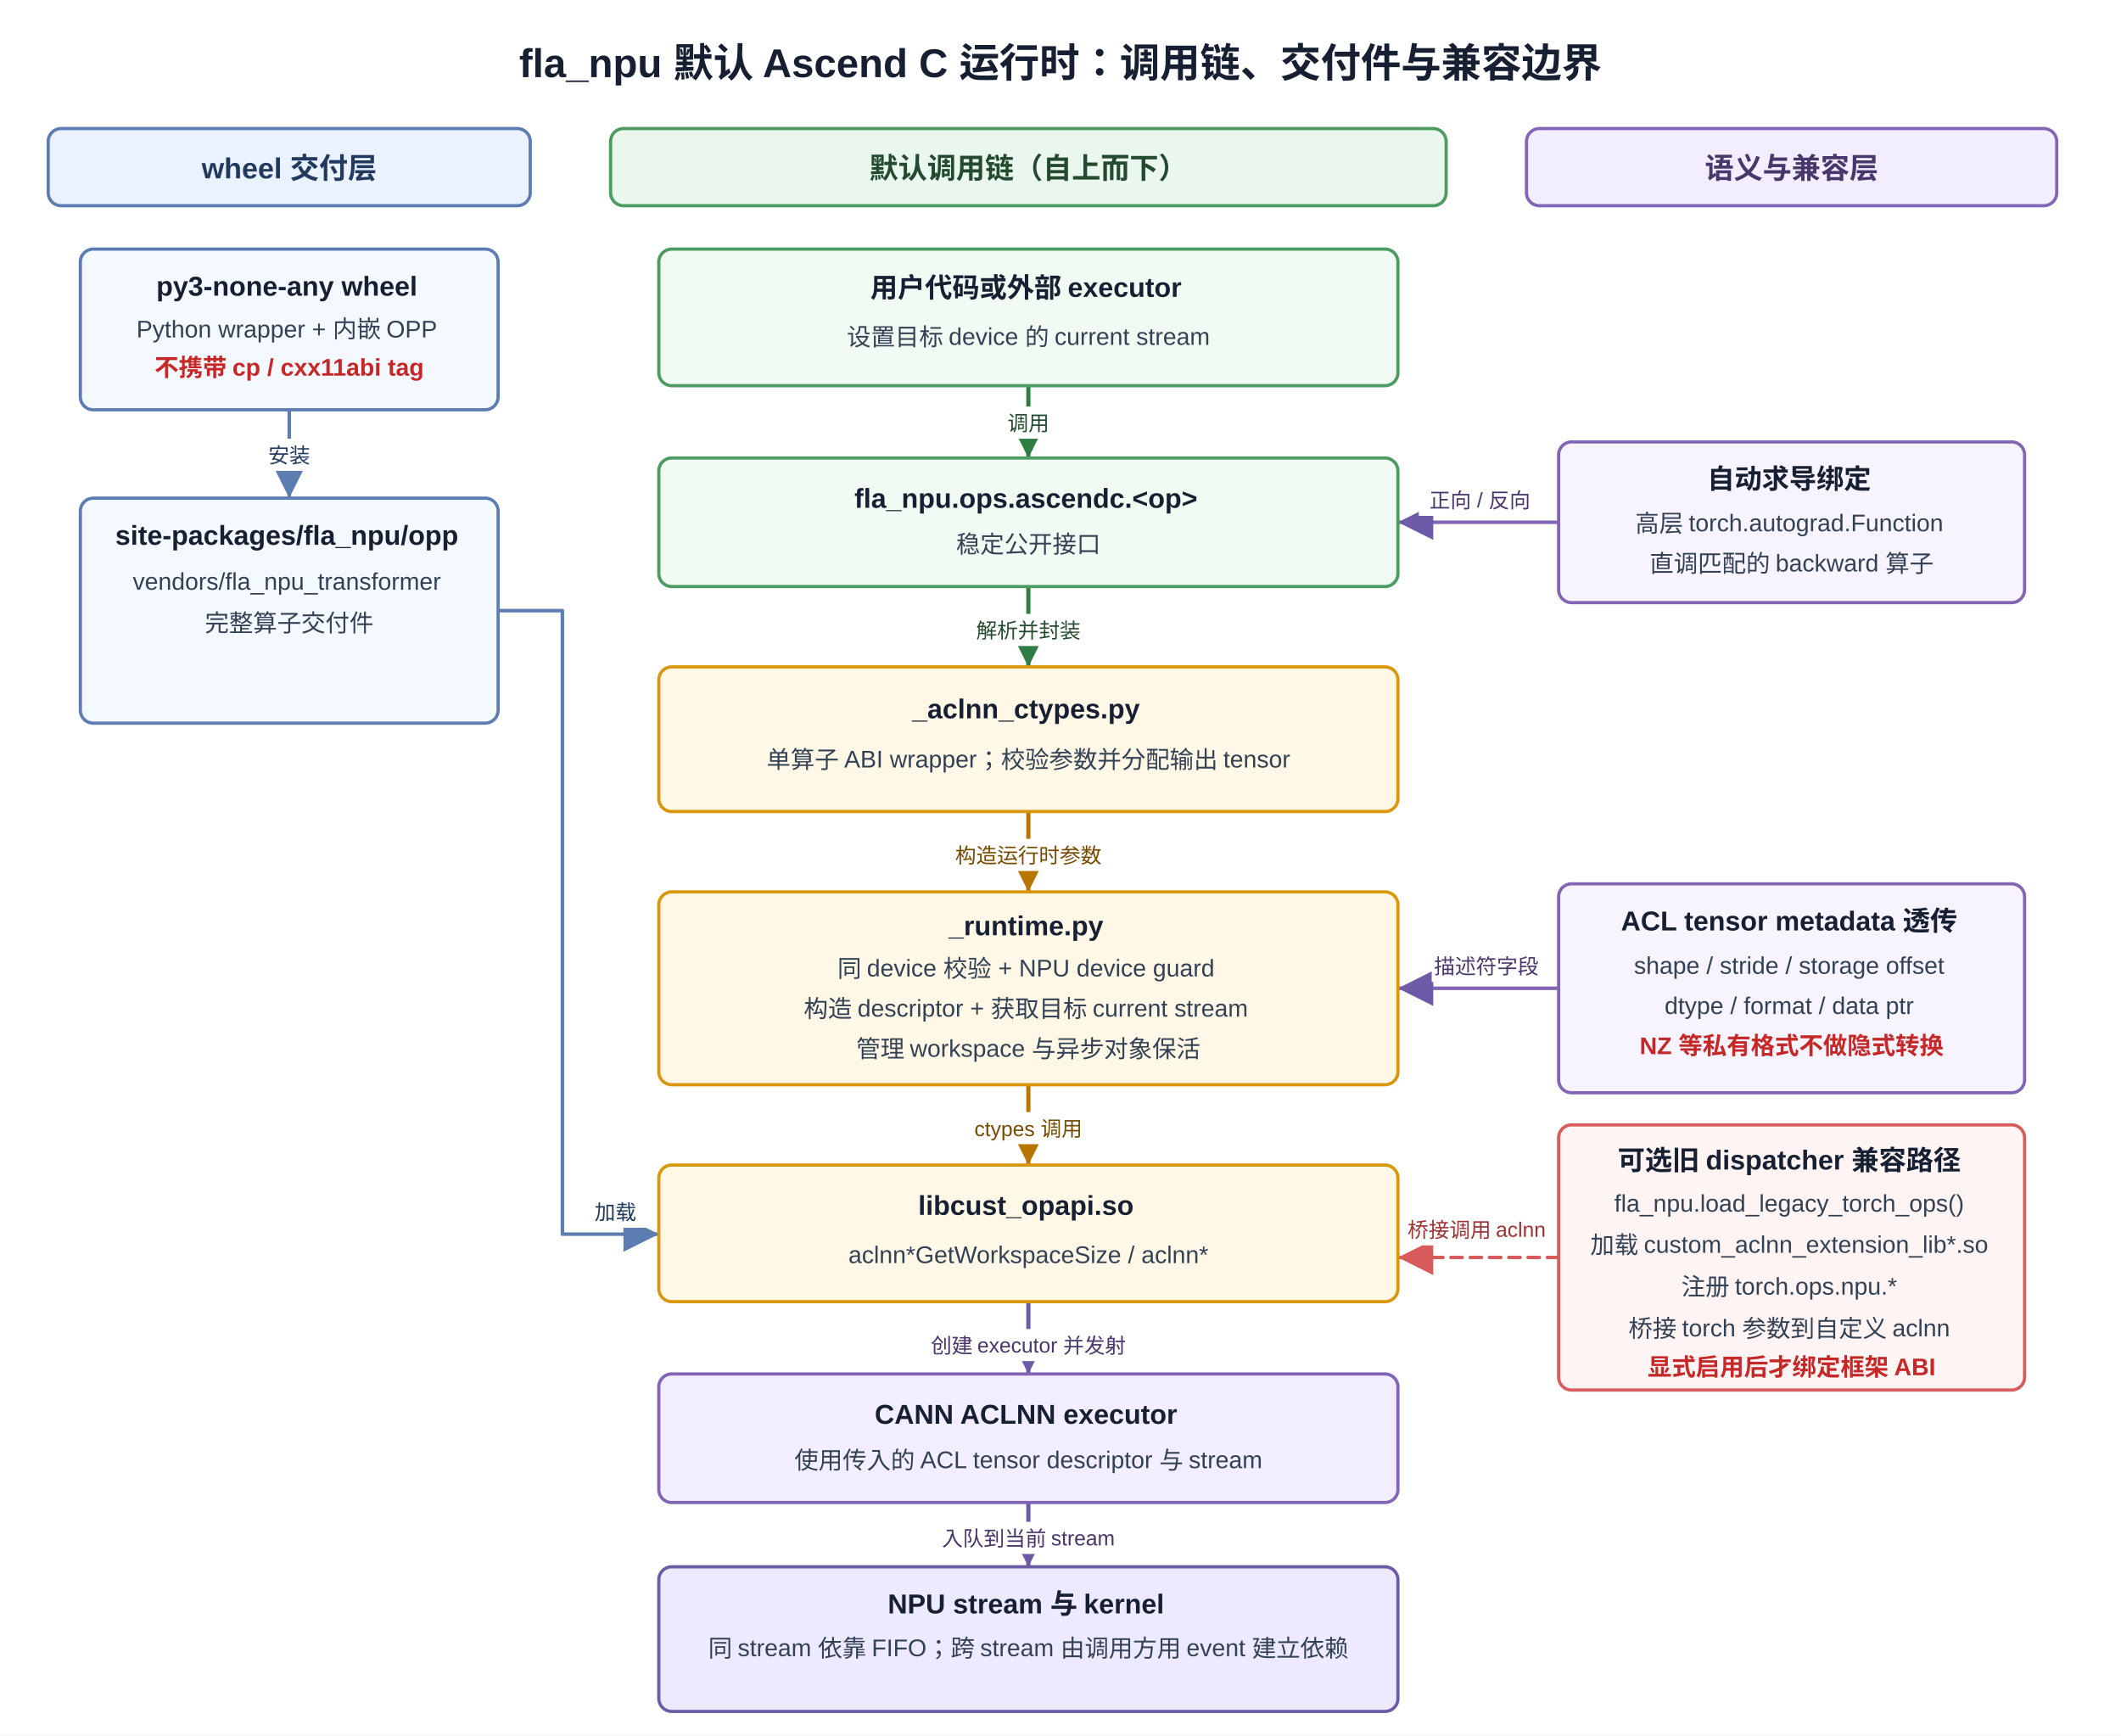
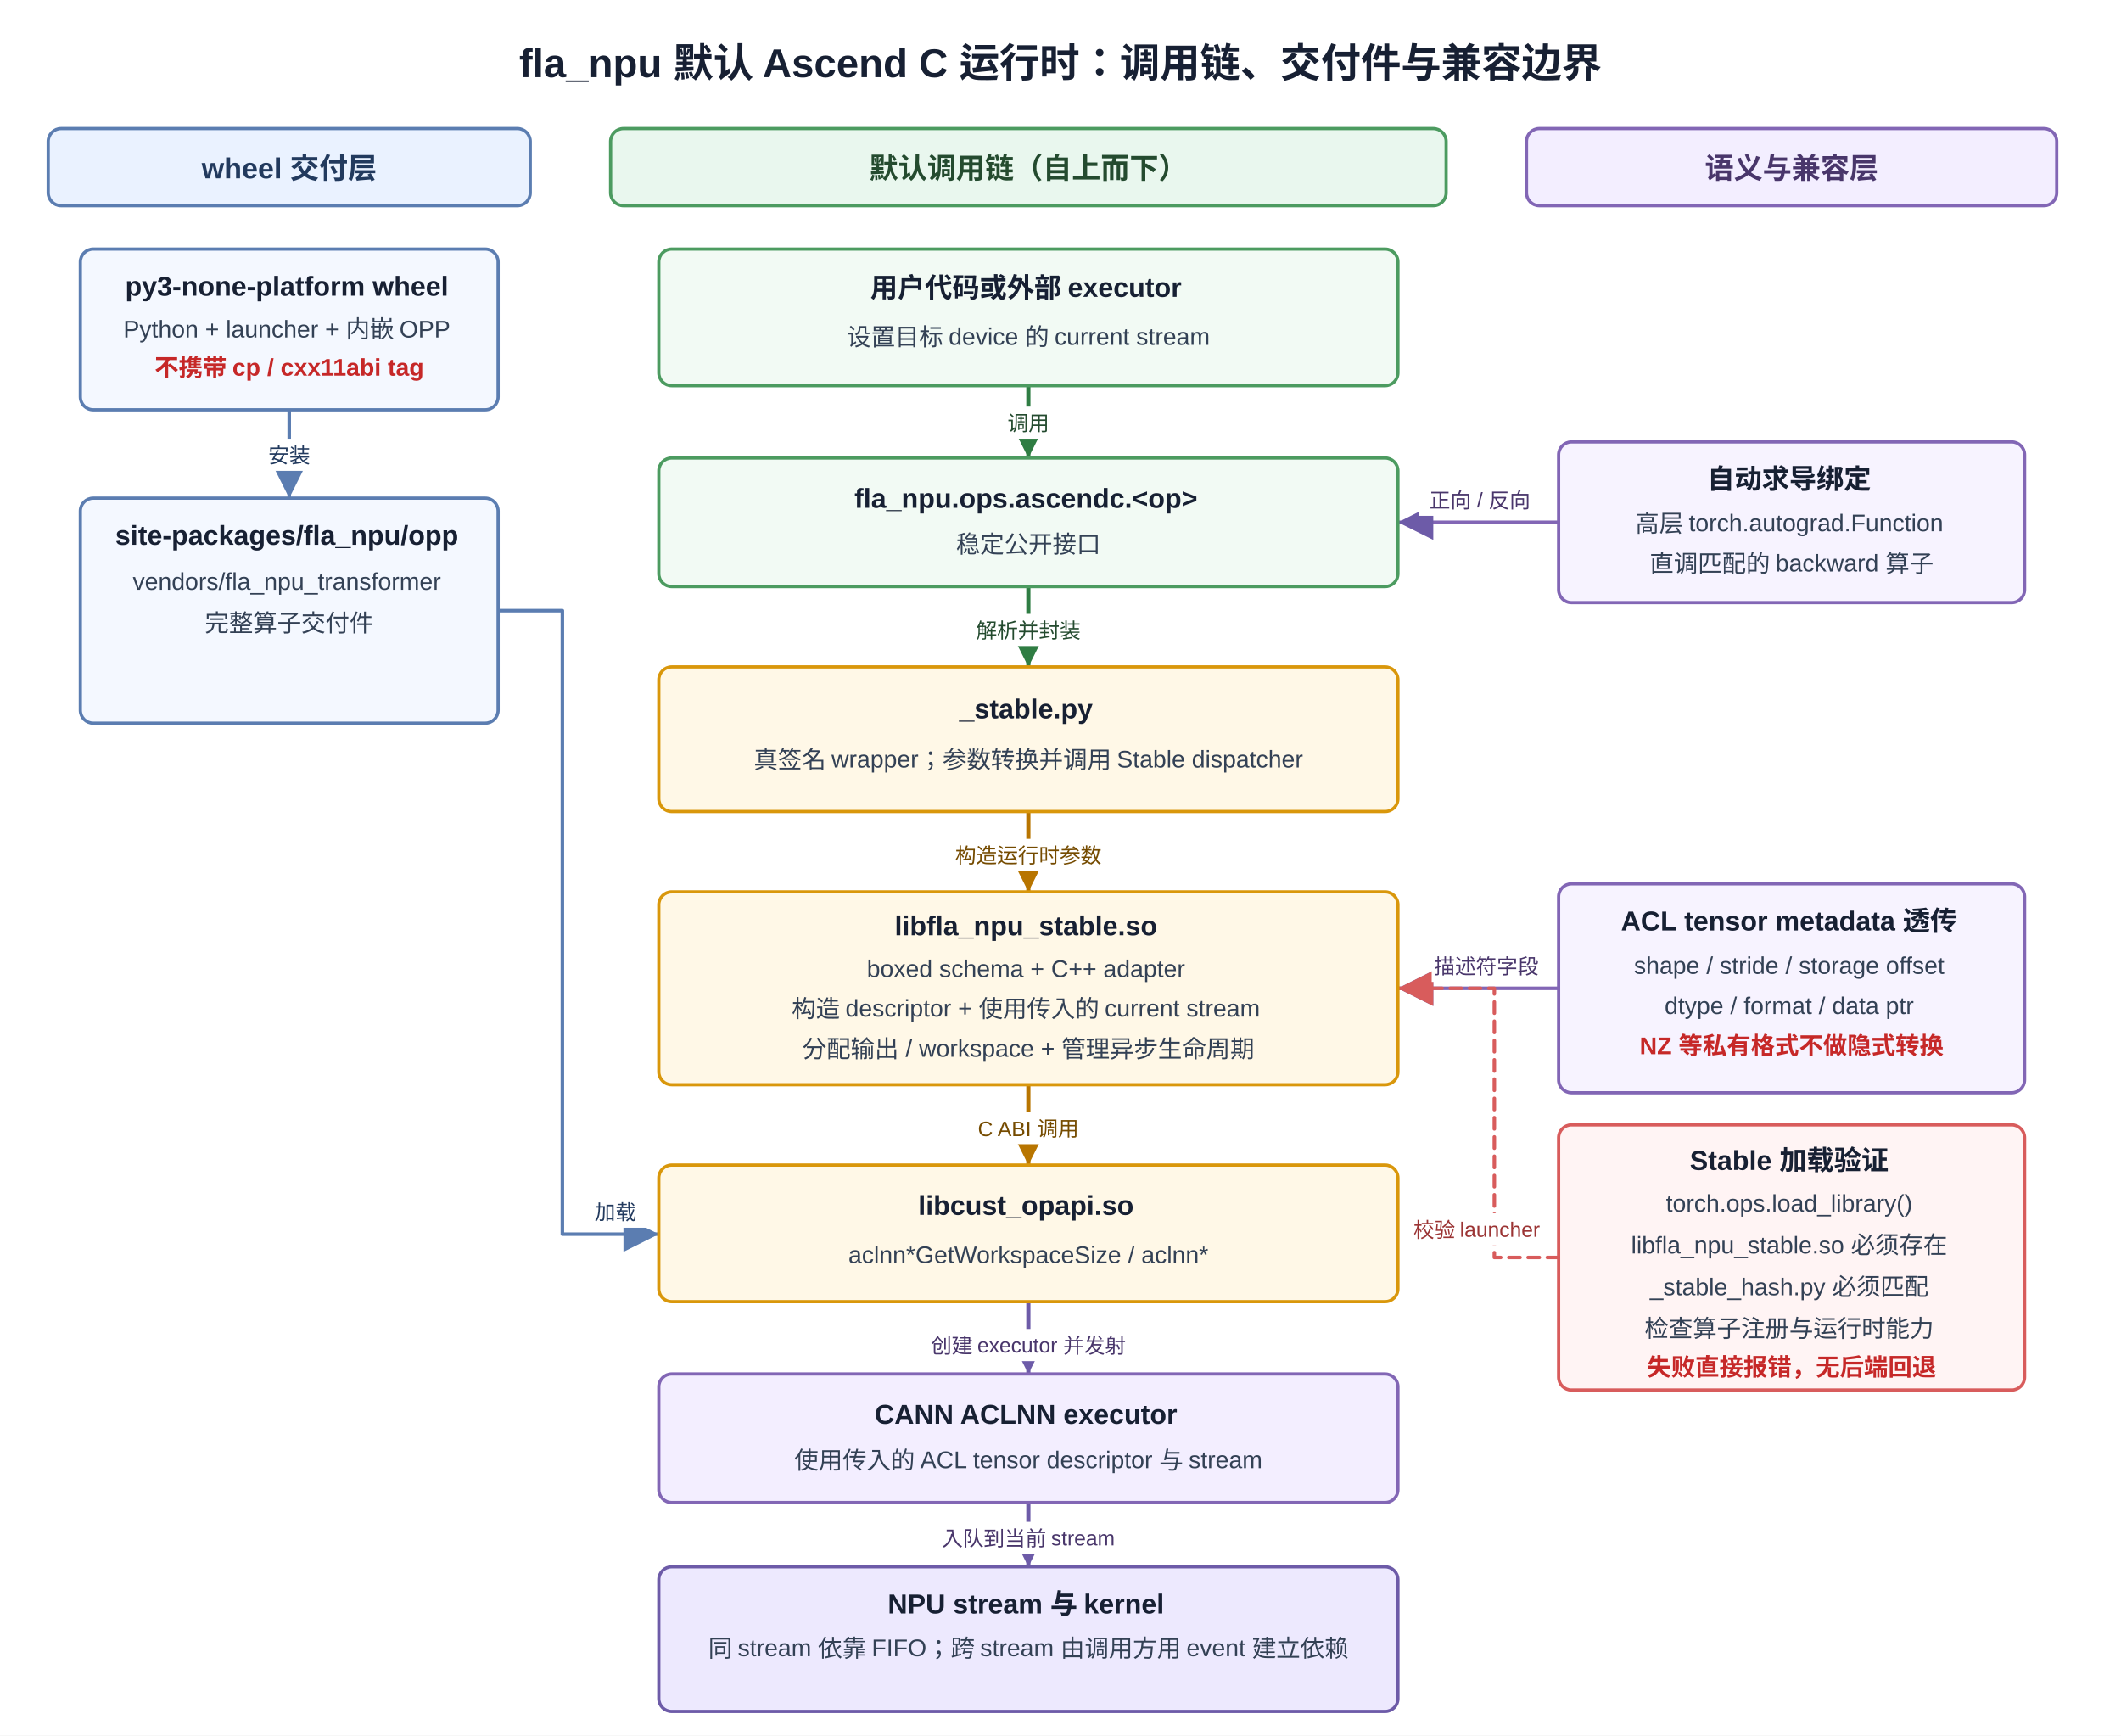
<svg xmlns="http://www.w3.org/2000/svg" width="1320" height="1080" viewBox="0 0 1320 1080" role="img" aria-labelledby="title desc">
  <defs>
    <style>
      .canvas { fill: #ffffff; }
      .title { font: 700 25px Arial, "Microsoft YaHei", sans-serif; fill: #172033; }
      .lane-title { font: 700 18px Arial, "Microsoft YaHei", sans-serif; }
      .node-title { font: 700 17px Arial, "Microsoft YaHei", sans-serif; fill: #172033; }
      .node-text { font: 15px Arial, "Microsoft YaHei", sans-serif; fill: #334155; }
      .emphasis { font-weight: 700; fill: #C62828; }
      .edge-label { font: 13px Arial, "Microsoft YaHei", sans-serif; }
      .box { stroke-width: 2; rx: 8; ry: 8; }
      .edge { fill: none; stroke-width: 2.6; stroke-linejoin: round; stroke-linecap: round; }
      .edge-side { fill: none; stroke-width: 2.2; stroke-linejoin: round; stroke-linecap: round; }
    </style>
    <marker id="arrow-green" markerWidth="12" markerHeight="10" refX="10" refY="5" orient="auto" markerUnits="strokeWidth">
      <path d="M0,0 L10,5 L0,10 Z" fill="#2F7D43" />
    </marker>
    <marker id="arrow-blue" markerWidth="12" markerHeight="10" refX="10" refY="5" orient="auto" markerUnits="strokeWidth">
      <path d="M0,0 L10,5 L0,10 Z" fill="#5B7DB1" />
    </marker>
    <marker id="arrow-amber" markerWidth="12" markerHeight="10" refX="10" refY="5" orient="auto" markerUnits="strokeWidth">
      <path d="M0,0 L10,5 L0,10 Z" fill="#B87500" />
    </marker>
    <marker id="arrow-purple" markerWidth="12" markerHeight="10" refX="10" refY="5" orient="auto" markerUnits="strokeWidth">
      <path d="M0,0 L10,5 L0,10 Z" fill="#6D5BA8" />
    </marker>
    <marker id="arrow-red" markerWidth="12" markerHeight="10" refX="10" refY="5" orient="auto" markerUnits="strokeWidth">
      <path d="M0,0 L10,5 L0,10 Z" fill="#D85C5C" />
    </marker>
  </defs>
  <rect class="canvas" width="1320" height="1080" />
  <text class="title" x="660" y="48" text-anchor="middle">fla_npu 默认 Ascend C 运行时：调用链、交付件与兼容边界</text>
  <rect class="box" x="30" y="80" width="300" height="48" fill="#EAF2FF" stroke="#5B7DB1" />
  <text class="lane-title" x="180" y="111" text-anchor="middle" fill="#223A5E">wheel 交付层</text>
  <rect class="box" x="380" y="80" width="520" height="48" fill="#E9F7EE" stroke="#4C9B60" />
  <text class="lane-title" x="640" y="111" text-anchor="middle" fill="#244B2F">默认调用链（自上而下）</text>
  <rect class="box" x="950" y="80" width="330" height="48" fill="#F3EEFF" stroke="#8266B5" />
  <text class="lane-title" x="1115" y="111" text-anchor="middle" fill="#49366B">语义与兼容层</text>
  <path class="edge-side" d="M180 255 V310" stroke="#5B7DB1" marker-end="url(#arrow-blue)" />
  <path class="edge-side" d="M310 380 H350 V768 H410" stroke="#5B7DB1" marker-end="url(#arrow-blue)" />
  <path class="edge" d="M640 240 V285" stroke="#2F7D43" marker-end="url(#arrow-green)" />
  <path class="edge" d="M640 365 V415" stroke="#2F7D43" marker-end="url(#arrow-green)" />
  <path class="edge" d="M640 505 V555" stroke="#B87500" marker-end="url(#arrow-amber)" />
  <path class="edge" d="M640 675 V725" stroke="#B87500" marker-end="url(#arrow-amber)" />
  <path class="edge" d="M640 810 V855" stroke="#6D5BA8" marker-end="url(#arrow-purple)" />
  <path class="edge" d="M640 935 V975" stroke="#6D5BA8" marker-end="url(#arrow-purple)" />
  <path class="edge-side" d="M970 325 H870" stroke="#8266B5" marker-end="url(#arrow-purple)" />
  <path class="edge-side" d="M970 615 H870" stroke="#8266B5" marker-end="url(#arrow-purple)" />
-   <path class="edge-side" d="M970 782.5 H870" stroke="#D85C5C" stroke-dasharray="7 5" marker-end="url(#arrow-red)" />
+   <path class="edge-side" d="M970 782.5 H930 V615 H870" stroke="#D85C5C" stroke-dasharray="7 5" marker-end="url(#arrow-red)" />
  <rect class="box" x="50" y="155" width="260" height="100" fill="#F4F8FF" stroke="#5B7DB1" />
  <text text-anchor="middle" x="180">
-     <tspan class="node-title" x="180" y="184">py3-none-any wheel</tspan>
-     <tspan class="node-text" x="180" y="210">Python wrapper + 内嵌 OPP</tspan>
+     <tspan class="node-title" x="180" y="184">py3-none-platform wheel</tspan>
+     <tspan class="node-text" x="180" y="210">Python + launcher + 内嵌 OPP</tspan>
    <tspan class="node-text emphasis" x="180" y="234">不携带 cp / cxx11abi tag</tspan>
  </text>
  <rect class="box" x="50" y="310" width="260" height="140" fill="#F4F8FF" stroke="#5B7DB1" />
  <text text-anchor="middle" x="180">
    <tspan class="node-title" x="180" y="339">site-packages/fla_npu/opp</tspan>
    <tspan class="node-text" x="180" y="367">vendors/fla_npu_transformer</tspan>
    <tspan class="node-text" x="180" y="393">完整算子交付件</tspan>
  </text>
  <rect class="box" x="410" y="155" width="460" height="85" fill="#F2FAF4" stroke="#4C9B60" />
  <text text-anchor="middle" x="640">
    <tspan class="node-title" x="640" y="185">用户代码或外部 executor</tspan>
    <tspan class="node-text" x="640" y="215">设置目标 device 的 current stream</tspan>
  </text>
  <rect class="box" x="410" y="285" width="460" height="80" fill="#F2FAF4" stroke="#4C9B60" />
  <text text-anchor="middle" x="640">
    <tspan class="node-title" x="640" y="316">fla_npu.ops.ascendc.&lt;op&gt;</tspan>
    <tspan class="node-text" x="640" y="344">稳定公开接口</tspan>
  </text>
  <rect class="box" x="410" y="415" width="460" height="90" fill="#FFF8E7" stroke="#D9970B" />
  <text text-anchor="middle" x="640">
-     <tspan class="node-title" x="640" y="447">_aclnn_ctypes.py</tspan>
-     <tspan class="node-text" x="640" y="478">单算子 ABI wrapper；校验参数并分配输出 tensor</tspan>
+     <tspan class="node-title" x="640" y="447">_stable.py</tspan>
+     <tspan class="node-text" x="640" y="478">真签名 wrapper；参数转换并调用 Stable dispatcher</tspan>
  </text>
  <rect class="box" x="410" y="555" width="460" height="120" fill="#FFF8E7" stroke="#D9970B" />
  <text text-anchor="middle" x="640">
-     <tspan class="node-title" x="640" y="582">_runtime.py</tspan>
-     <tspan class="node-text" x="640" y="608">同 device 校验 + NPU device guard</tspan>
-     <tspan class="node-text" x="640" y="633">构造 descriptor + 获取目标 current stream</tspan>
-     <tspan class="node-text" x="640" y="658">管理 workspace 与异步对象保活</tspan>
+     <tspan class="node-title" x="640" y="582">libfla_npu_stable.so</tspan>
+     <tspan class="node-text" x="640" y="608">boxed schema + C++ adapter</tspan>
+     <tspan class="node-text" x="640" y="633">构造 descriptor + 使用传入的 current stream</tspan>
+     <tspan class="node-text" x="640" y="658">分配输出 / workspace + 管理异步生命周期</tspan>
  </text>
  <rect class="box" x="410" y="725" width="460" height="85" fill="#FFF8E7" stroke="#D9970B" />
  <text text-anchor="middle" x="640">
    <tspan class="node-title" x="640" y="756">libcust_opapi.so</tspan>
    <tspan class="node-text" x="640" y="786">aclnn*GetWorkspaceSize / aclnn*</tspan>
  </text>
  <rect class="box" x="410" y="855" width="460" height="80" fill="#F3EEFF" stroke="#8266B5" />
  <text text-anchor="middle" x="640">
    <tspan class="node-title" x="640" y="886">CANN ACLNN executor</tspan>
    <tspan class="node-text" x="640" y="914">使用传入的 ACL tensor descriptor 与 stream</tspan>
  </text>
  <rect class="box" x="410" y="975" width="460" height="90" fill="#EDE9FE" stroke="#6D5BA8" />
  <text text-anchor="middle" x="640">
    <tspan class="node-title" x="640" y="1004">NPU stream 与 kernel</tspan>
    <tspan class="node-text" x="640" y="1031">同 stream 依靠 FIFO；跨 stream 由调用方用 event 建立依赖</tspan>
  </text>
  <rect class="box" x="970" y="275" width="290" height="100" fill="#F7F3FF" stroke="#8266B5" />
  <text text-anchor="middle" x="1115">
    <tspan class="node-title" x="1115" y="304">自动求导绑定</tspan>
    <tspan class="node-text" x="1115" y="331">高层 torch.autograd.Function</tspan>
    <tspan class="node-text" x="1115" y="356">直调匹配的 backward 算子</tspan>
  </text>
  <rect class="box" x="970" y="550" width="290" height="130" fill="#F7F3FF" stroke="#8266B5" />
  <text text-anchor="middle" x="1115">
    <tspan class="node-title" x="1115" y="579">ACL tensor metadata 透传</tspan>
    <tspan class="node-text" x="1115" y="606">shape / stride / storage offset</tspan>
    <tspan class="node-text" x="1115" y="631">dtype / format / data ptr</tspan>
    <tspan class="node-text emphasis" x="1115" y="656">NZ 等私有格式不做隐式转换</tspan>
  </text>
  <rect class="box" x="970" y="700" width="290" height="165" fill="#FFF4F4" stroke="#D85C5C" />
  <text text-anchor="middle" x="1115">
-     <tspan class="node-title" x="1115" y="728">可选旧 dispatcher 兼容路径</tspan>
-     <tspan class="node-text" x="1115" y="754">fla_npu.load_legacy_torch_ops()</tspan>
-     <tspan class="node-text" x="1115" y="780">加载 custom_aclnn_extension_lib*.so</tspan>
-     <tspan class="node-text" x="1115" y="806">注册 torch.ops.npu.*</tspan>
-     <tspan class="node-text" x="1115" y="832">桥接 torch 参数到自定义 aclnn</tspan>
-     <tspan class="node-text emphasis" x="1115" y="856">显式启用后才绑定框架 ABI</tspan>
+     <tspan class="node-title" x="1115" y="728">Stable 加载验证</tspan>
+     <tspan class="node-text" x="1115" y="754">torch.ops.load_library()</tspan>
+     <tspan class="node-text" x="1115" y="780">libfla_npu_stable.so 必须存在</tspan>
+     <tspan class="node-text" x="1115" y="806">_stable_hash.py 必须匹配</tspan>
+     <tspan class="node-text" x="1115" y="832">检查算子注册与运行时能力</tspan>
+     <tspan class="node-text emphasis" x="1115" y="856">失败直接报错，无后端回退</tspan>
  </text>
  <g>
    <rect x="157" y="273" width="46" height="20" fill="#fff" />
    <text class="edge-label" x="180" y="288" text-anchor="middle" fill="#223A5E">安装</text>
  </g>
  <g>
    <rect x="361" y="744" width="44" height="20" fill="#fff" />
    <text class="edge-label" x="383" y="759" text-anchor="middle" fill="#223A5E">加载</text>
  </g>
  <g>
    <rect x="621" y="253" width="38" height="20" fill="#fff" />
    <text class="edge-label" x="640" y="268" text-anchor="middle" fill="#244B2F">调用</text>
  </g>
  <g>
    <rect x="600" y="382" width="80" height="20" fill="#fff" />
    <text class="edge-label" x="640" y="397" text-anchor="middle" fill="#244B2F">解析并封装</text>
  </g>
  <g>
    <rect x="588" y="522" width="104" height="20" fill="#fff" />
    <text class="edge-label" x="640" y="537" text-anchor="middle" fill="#754B00">构造运行时参数</text>
  </g>
  <g>
    <rect x="603" y="692" width="74" height="20" fill="#fff" />
-     <text class="edge-label" x="640" y="707" text-anchor="middle" fill="#754B00">ctypes 调用</text>
+     <text class="edge-label" x="640" y="707" text-anchor="middle" fill="#754B00">C ABI 调用</text>
  </g>
  <g>
    <rect x="575" y="827" width="130" height="20" fill="#fff" />
    <text class="edge-label" x="640" y="842" text-anchor="middle" fill="#49366B">创建 executor 并发射</text>
  </g>
  <g>
    <rect x="583" y="947" width="114" height="20" fill="#fff" />
    <text class="edge-label" x="640" y="962" text-anchor="middle" fill="#49366B">入队到当前 stream</text>
  </g>
  <g>
    <rect x="883" y="301" width="76" height="20" fill="#fff" />
    <text class="edge-label" x="921" y="316" text-anchor="middle" fill="#49366B">正向 / 反向</text>
  </g>
  <g>
    <rect x="891" y="591" width="68" height="20" fill="#fff" />
    <text class="edge-label" x="925" y="606" text-anchor="middle" fill="#49366B">描述符字段</text>
  </g>
  <g>
    <rect x="878" y="755" width="82" height="20" fill="#fff" />
-     <text class="edge-label" x="919" y="770" text-anchor="middle" fill="#9B3434">桥接调用 aclnn</text>
+     <text class="edge-label" x="919" y="770" text-anchor="middle" fill="#9B3434">校验 launcher</text>
  </g>
</svg>
